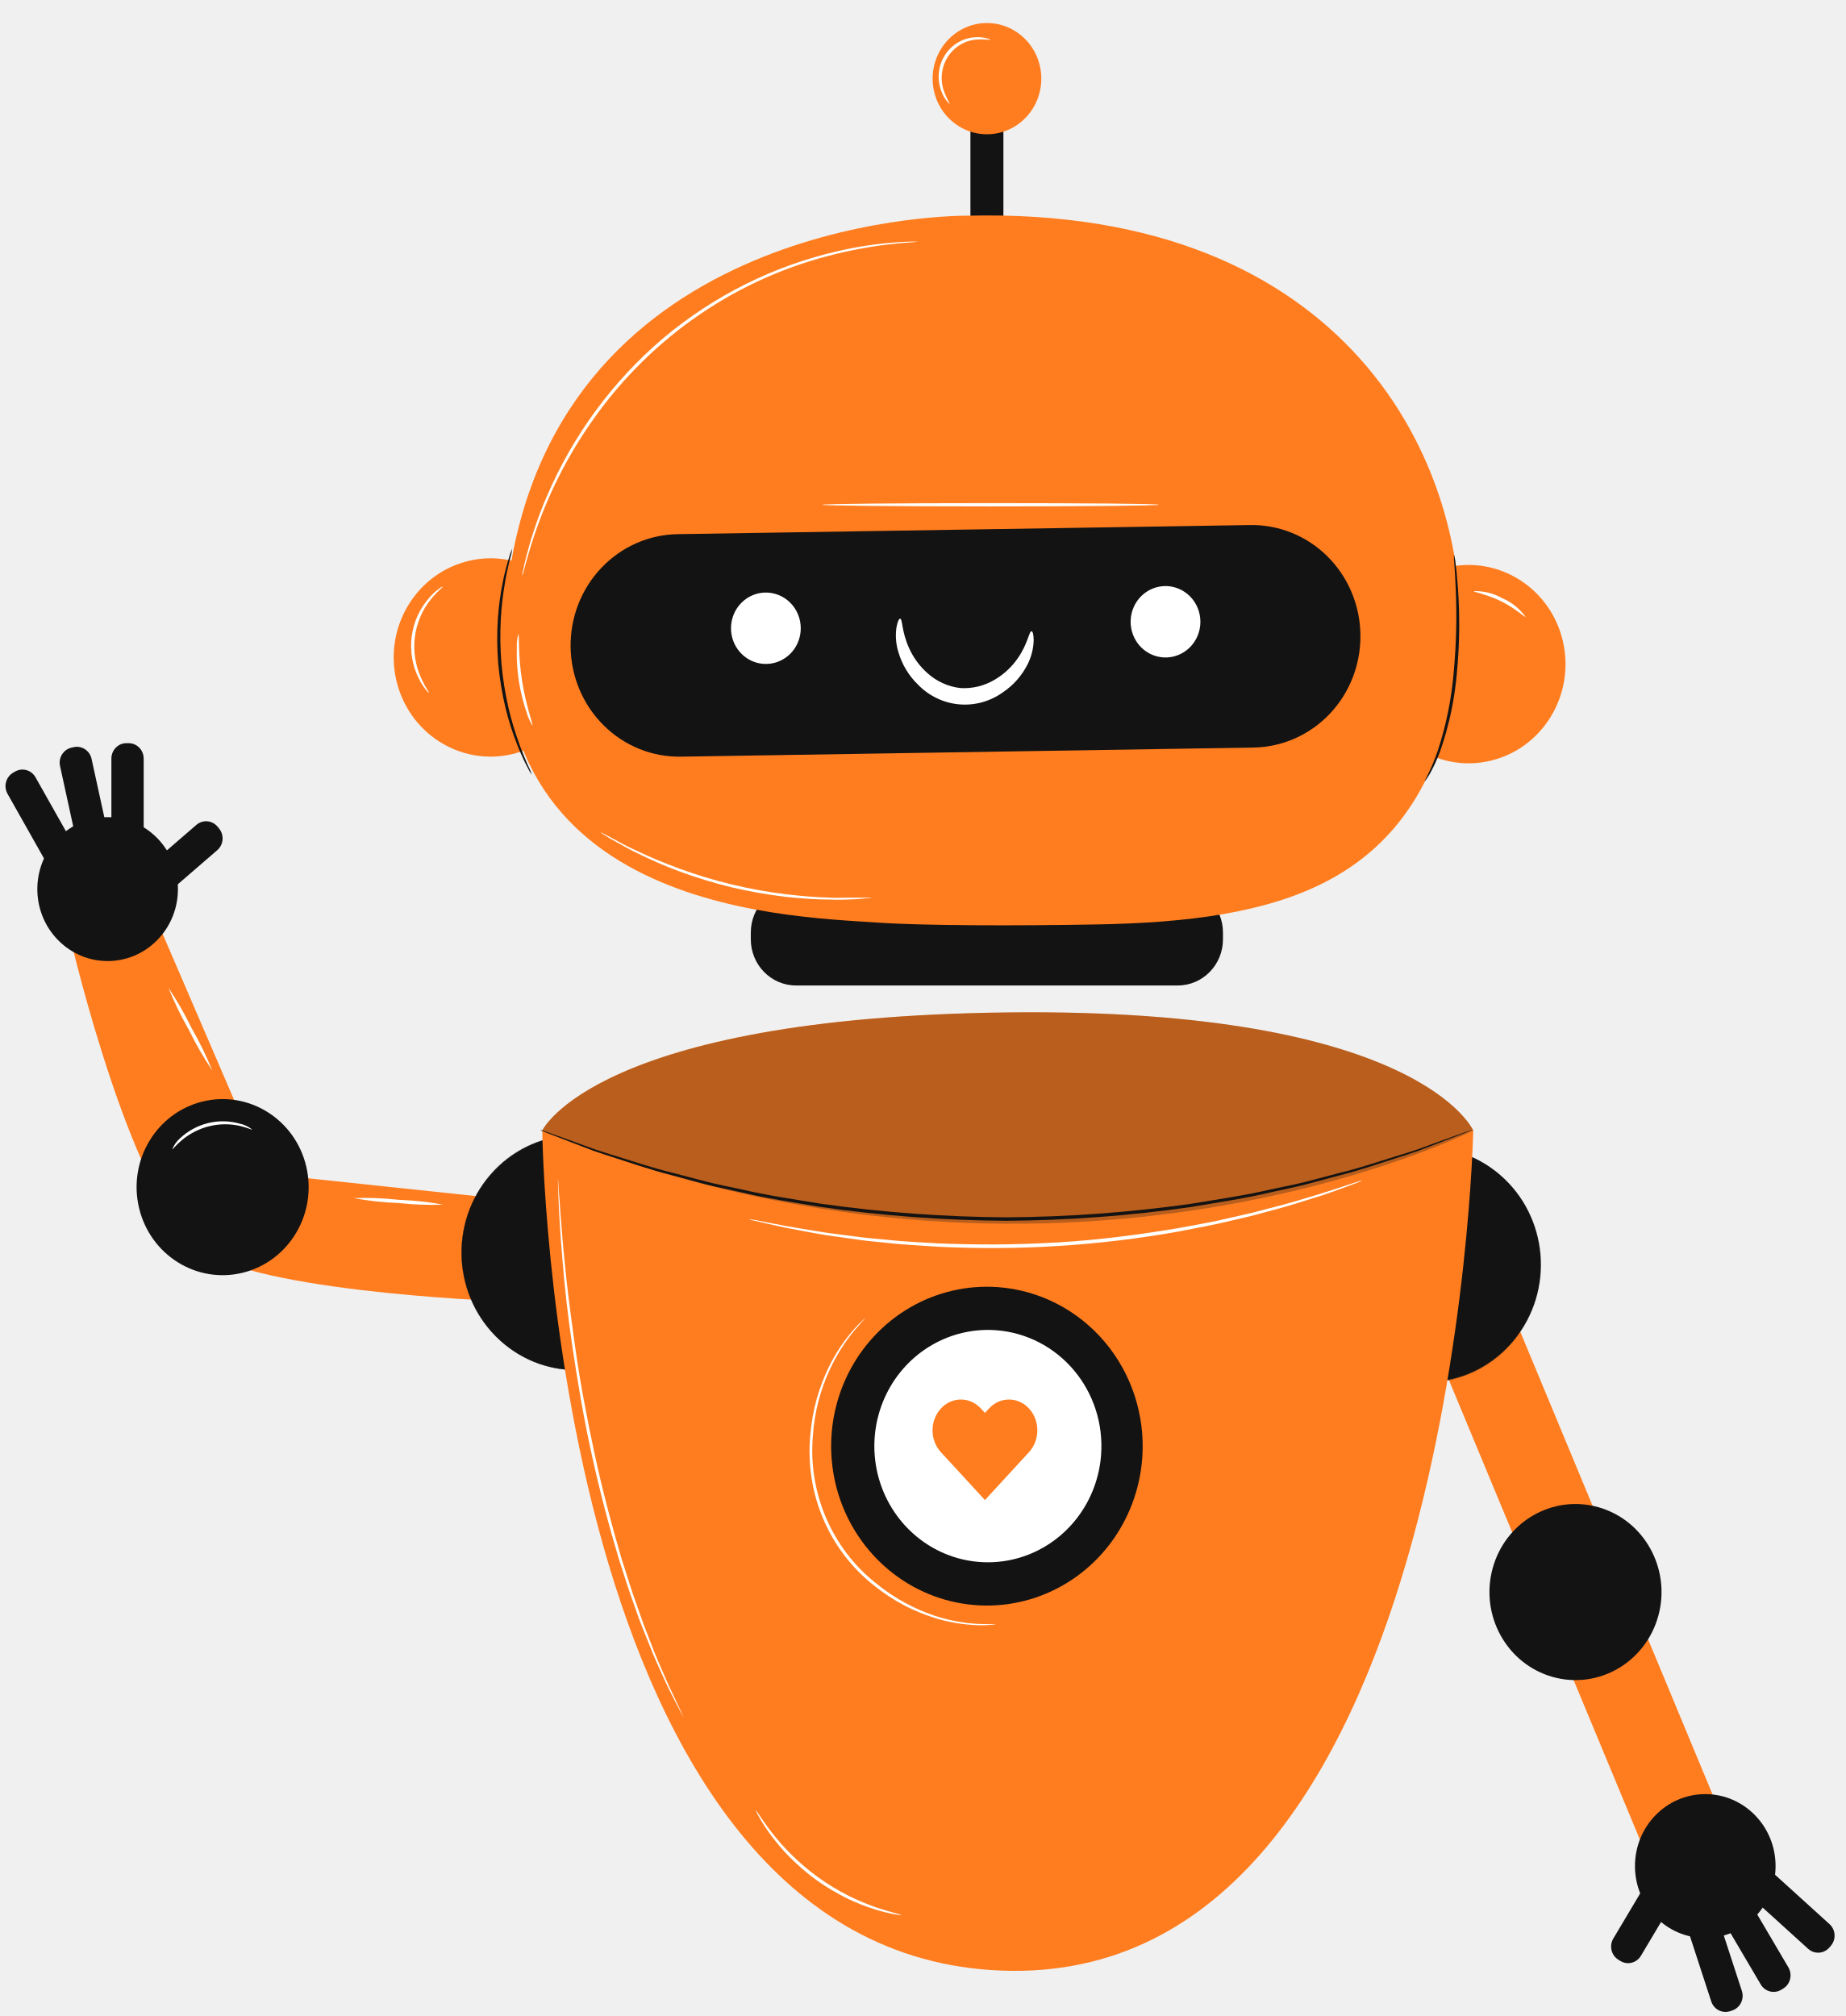
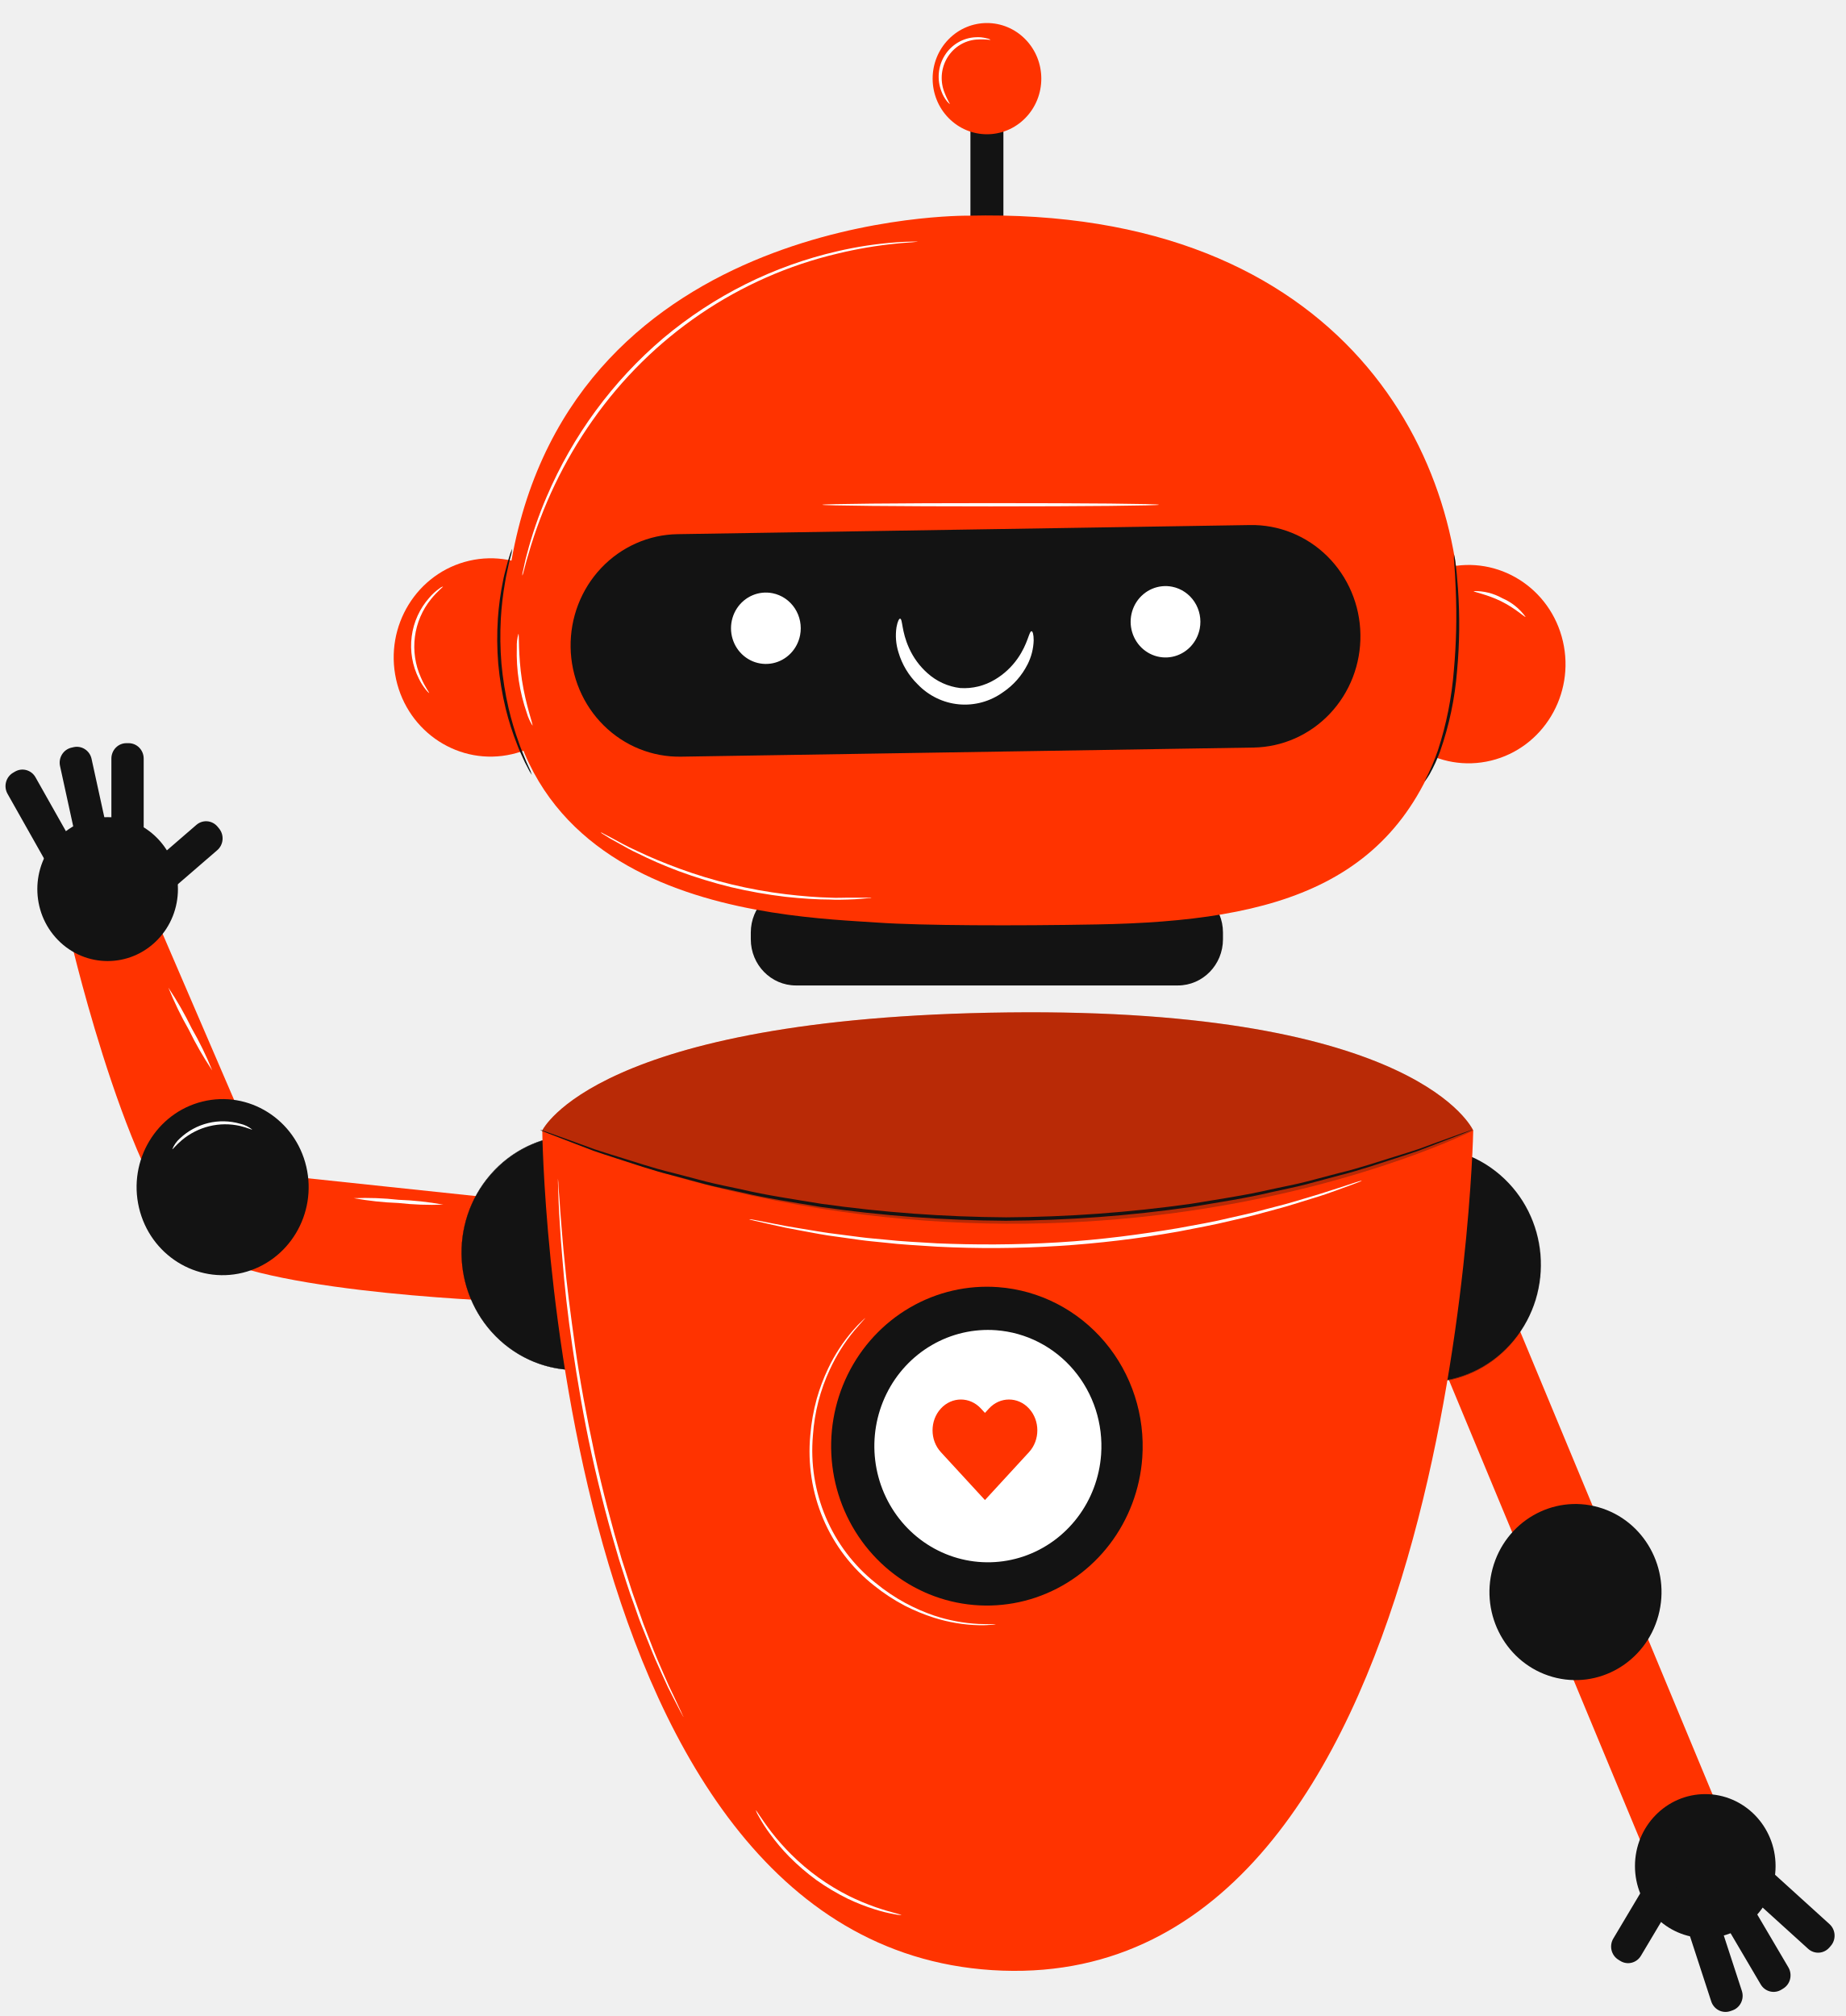
<svg xmlns="http://www.w3.org/2000/svg" width="141" height="154" viewBox="0 0 141 154" fill="none">
-   <path d="M40.066 91.761L20.312 89.668L11.946 70.232L5.445 71.965C5.445 71.965 10.248 92.505 15.623 95.687C20.997 98.87 39.358 99.441 39.358 99.441L40.066 91.761Z" fill="#FF7D1F" />
+   <path d="M40.066 91.761L20.312 89.668L11.946 70.232L5.445 71.965C5.445 71.965 10.248 92.505 15.623 95.687C20.997 98.87 39.358 99.441 39.358 99.441L40.066 91.761Z" fill="#ff3300" />
  <path d="M50.563 101.647C53.777 97.945 53.451 92.278 49.835 88.988C46.218 85.698 40.681 86.032 37.467 89.734C34.252 93.435 34.578 99.102 38.195 102.392C41.811 105.682 47.349 105.348 50.563 101.647Z" fill="#131313" />
  <path d="M44.025 104.664C41.995 104.664 40.028 103.944 38.458 102.626C36.889 101.307 35.815 99.473 35.419 97.435C35.023 95.397 35.329 93.282 36.286 91.45C37.243 89.617 38.791 88.181 40.667 87.386C42.542 86.591 44.63 86.486 46.572 87.089C48.515 87.692 50.193 88.966 51.321 90.694C52.449 92.421 52.957 94.496 52.758 96.564C52.559 98.631 51.665 100.564 50.23 102.034C49.417 102.87 48.45 103.533 47.385 103.985C46.32 104.436 45.178 104.667 44.025 104.664ZM44.025 86.731C42 86.729 40.038 87.445 38.471 88.758C36.905 90.071 35.831 91.899 35.434 93.931C35.037 95.963 35.341 98.073 36.293 99.902C37.246 101.73 38.788 103.164 40.658 103.959C42.528 104.755 44.609 104.861 46.547 104.262C48.485 103.663 50.16 102.394 51.287 100.672C52.414 98.951 52.922 96.882 52.726 94.82C52.53 92.757 51.641 90.828 50.211 89.361C49.401 88.526 48.437 87.864 47.375 87.412C46.313 86.96 45.175 86.729 44.025 86.731Z" fill="#131313" />
  <path d="M18.539 97.223C22.067 96.356 24.241 92.726 23.394 89.114C22.547 85.503 19 83.278 15.471 84.145C11.943 85.012 9.769 88.642 10.616 92.254C11.463 95.865 15.01 98.09 18.539 97.223Z" fill="#131313" />
  <path d="M12.018 71.804C14.116 69.658 14.116 66.178 12.018 64.032C9.921 61.885 6.521 61.885 4.424 64.032C2.327 66.178 2.327 69.658 4.424 71.804C6.521 73.951 9.921 73.951 12.018 71.804Z" fill="#131313" />
  <path d="M16.595 64.944L12.173 68.766L10.579 66.833L15 63.012C15.233 62.81 15.534 62.712 15.838 62.738C16.142 62.764 16.423 62.913 16.619 63.151L16.728 63.283C16.826 63.401 16.901 63.538 16.947 63.685C16.994 63.833 17.011 63.988 16.999 64.142C16.986 64.296 16.944 64.447 16.875 64.585C16.806 64.722 16.71 64.844 16.595 64.944Z" fill="#131313" />
  <path d="M10.975 57.946V63.706C10.975 63.75 10.957 63.793 10.927 63.825C10.896 63.856 10.854 63.874 10.81 63.874H8.672C8.628 63.874 8.587 63.856 8.556 63.825C8.525 63.793 8.508 63.75 8.508 63.706V57.946C8.508 57.634 8.629 57.334 8.844 57.114C9.06 56.893 9.352 56.77 9.657 56.77H9.826C10.13 56.77 10.423 56.893 10.638 57.114C10.854 57.334 10.975 57.634 10.975 57.946Z" fill="#131313" />
  <path d="M6.993 57.966L8.222 63.587C8.231 63.631 8.223 63.676 8.2 63.714C8.177 63.752 8.14 63.778 8.097 63.788L6.01 64.266C5.968 64.275 5.923 64.267 5.887 64.244C5.85 64.22 5.824 64.182 5.814 64.138L4.586 58.517C4.519 58.213 4.573 57.894 4.737 57.63C4.9 57.367 5.159 57.181 5.456 57.113L5.621 57.075C5.918 57.007 6.23 57.063 6.487 57.23C6.745 57.397 6.927 57.662 6.993 57.966Z" fill="#131313" />
  <path d="M2.711 59.375L5.525 64.364C5.547 64.402 5.553 64.448 5.542 64.491C5.53 64.534 5.503 64.571 5.465 64.593L3.613 65.688C3.575 65.71 3.531 65.716 3.488 65.704C3.446 65.693 3.411 65.665 3.389 65.626L0.575 60.638C0.422 60.368 0.381 60.047 0.46 59.745C0.539 59.444 0.731 59.187 0.995 59.031L1.142 58.945C1.406 58.789 1.719 58.747 2.014 58.828C2.308 58.908 2.559 59.105 2.711 59.375Z" fill="#131313" />
-   <path d="M125.919 142.111L131.832 139.537L114.771 98.479L108.858 101.053L125.919 142.111Z" fill="#FF7D1F" />
+   <path d="M125.919 142.111L131.832 139.537L114.771 98.479L108.858 101.053L125.919 142.111Z" fill="#ff3300" />
  <path d="M115.62 102.402C118.747 98.623 118.29 92.965 114.598 89.764C110.907 86.563 105.378 87.031 102.251 90.81C99.123 94.588 99.581 100.246 103.272 103.447C106.964 106.648 112.492 106.18 115.62 102.402Z" fill="#131313" />
  <path d="M108.956 105.606C107.581 105.607 106.226 105.277 104.999 104.644C103.771 104.011 102.707 103.091 101.89 101.96C101.073 100.828 100.527 99.516 100.297 98.13C100.066 96.743 100.156 95.32 100.561 93.975C101.04 92.39 101.94 90.971 103.16 89.877C104.38 88.784 105.873 88.058 107.472 87.78C109.071 87.503 110.714 87.684 112.218 88.305C113.723 88.926 115.029 89.961 115.993 91.296C116.957 92.632 117.54 94.214 117.677 95.868C117.815 97.522 117.502 99.183 116.773 100.666C116.043 102.148 114.927 103.395 113.547 104.267C112.167 105.139 110.578 105.603 108.956 105.606ZM108.956 87.663C107.337 87.665 105.75 88.126 104.372 88.996C102.993 89.866 101.878 91.11 101.149 92.59C100.421 94.07 100.108 95.728 100.245 97.379C100.382 99.03 100.964 100.61 101.926 101.943C102.888 103.276 104.193 104.309 105.695 104.929C107.196 105.548 108.837 105.728 110.433 105.45C112.029 105.172 113.519 104.447 114.736 103.354C115.953 102.261 116.85 100.844 117.327 99.26C118.009 96.991 117.782 94.538 116.698 92.439C115.614 90.341 113.761 88.768 111.545 88.067C110.697 87.798 109.815 87.662 108.928 87.663H108.956Z" fill="#131313" />
  <path d="M126.671 123.416C127.642 119.837 125.596 116.13 122.099 115.136C118.603 114.141 114.981 116.236 114.009 119.815C113.038 123.393 115.084 127.1 118.581 128.095C122.077 129.089 125.699 126.994 126.671 123.416Z" fill="#131313" />
  <path d="M130.253 148.043C133.219 148.043 135.623 145.582 135.623 142.546C135.623 139.511 133.219 137.05 130.253 137.05C127.287 137.05 124.883 139.511 124.883 142.546C124.883 145.582 127.287 148.043 130.253 148.043Z" fill="#131313" />
  <path d="M123.229 148.083L126.236 143.033L128.346 144.349L125.339 149.399C125.181 149.665 124.925 149.856 124.629 149.93C124.333 150.004 124.02 149.954 123.76 149.791L123.616 149.701C123.487 149.621 123.374 149.516 123.284 149.391C123.195 149.266 123.13 149.125 123.094 148.974C123.058 148.824 123.051 148.668 123.075 148.515C123.098 148.362 123.15 148.215 123.229 148.083Z" fill="#131313" />
  <path d="M130.713 152.899L128.931 147.435C128.917 147.393 128.92 147.346 128.94 147.307C128.959 147.267 128.993 147.236 129.035 147.222L131.063 146.529C131.104 146.515 131.149 146.518 131.188 146.538C131.227 146.558 131.257 146.593 131.271 146.635L133.053 152.099C133.099 152.246 133.116 152.401 133.104 152.555C133.091 152.709 133.049 152.859 132.98 152.996C132.911 153.133 132.816 153.256 132.701 153.355C132.586 153.455 132.453 153.531 132.309 153.578L132.149 153.633C131.863 153.726 131.553 153.702 131.285 153.565C131.017 153.428 130.811 153.188 130.713 152.899Z" fill="#131313" />
  <path d="M134.489 151.589L131.585 146.655C131.573 146.636 131.566 146.615 131.563 146.593C131.56 146.572 131.561 146.549 131.566 146.528C131.571 146.507 131.58 146.486 131.593 146.469C131.606 146.451 131.622 146.436 131.64 146.425L133.472 145.295C133.491 145.284 133.511 145.276 133.532 145.273C133.554 145.269 133.576 145.27 133.596 145.276C133.617 145.281 133.637 145.291 133.654 145.304C133.672 145.317 133.686 145.333 133.698 145.352L136.602 150.286C136.759 150.553 136.806 150.873 136.733 151.176C136.66 151.479 136.472 151.739 136.211 151.9L136.066 151.989C135.805 152.15 135.492 152.198 135.197 152.123C134.901 152.048 134.646 151.856 134.489 151.589Z" fill="#131313" />
  <path d="M138.111 148.868L133.898 145.048C133.866 145.019 133.846 144.977 133.843 144.933C133.841 144.888 133.856 144.845 133.884 144.811L135.299 143.177C135.328 143.143 135.369 143.123 135.412 143.12C135.456 143.118 135.499 143.133 135.531 143.162L139.743 146.982C139.971 147.189 140.11 147.48 140.128 147.791C140.147 148.103 140.044 148.409 139.841 148.642L139.73 148.771C139.527 149.003 139.243 149.144 138.94 149.162C138.636 149.18 138.338 149.074 138.111 148.868Z" fill="#131313" />
-   <path d="M41.42 86.358C41.42 86.358 42.053 149.306 76.566 150.535C111.08 151.764 112.529 86.809 112.529 86.358C112.529 86.358 108.453 76.974 76.975 77.338C45.495 77.703 41.42 86.358 41.42 86.358Z" fill="#FF7D1F" />
+   <path d="M41.42 86.358C41.42 86.358 42.053 149.306 76.566 150.535C111.08 151.764 112.529 86.809 112.529 86.358C112.529 86.358 108.453 76.974 76.975 77.338C45.495 77.703 41.42 86.358 41.42 86.358Z" fill="#ff3300" />
  <path d="M60.795 75.278H89.967C91.871 75.278 93.414 73.698 93.414 71.75V71.236C93.414 69.288 91.871 67.708 89.967 67.708H60.795C58.892 67.708 57.348 69.288 57.348 71.236V71.75C57.348 73.698 58.892 75.278 60.795 75.278Z" fill="#131313" />
  <path d="M74.124 19.305H76.643V6.272H74.124V19.305Z" fill="#131313" />
-   <path d="M113.888 58.102C117.865 57.135 120.322 53.051 119.377 48.981C118.432 44.911 114.442 42.396 110.466 43.364C106.489 44.331 104.032 48.415 104.977 52.484C105.922 56.554 109.912 59.07 113.888 58.102Z" fill="#FF7D1F" />
-   <path d="M39.111 57.609C43.097 56.684 45.595 52.627 44.691 48.547C43.787 44.467 39.823 41.91 35.837 42.836C31.851 43.761 29.352 47.819 30.256 51.898C31.16 55.978 35.125 58.535 39.111 57.609Z" fill="#FF7D1F" />
-   <path d="M73.919 16.476C73.919 16.476 43.828 16.107 39.072 42.8C34.317 69.493 59.755 69.974 67.076 70.478C70.392 70.708 77.492 70.732 83.758 70.617C97.631 70.372 107.433 67.626 110.768 54.455C111.165 52.91 111.414 51.33 111.513 49.736C112.39 35.278 102.856 15.766 73.919 16.476Z" fill="#FF7D1F" />
+   <path d="M113.888 58.102C117.865 57.135 120.322 53.051 119.377 48.981C118.432 44.911 114.442 42.396 110.466 43.364C106.489 44.331 104.032 48.415 104.977 52.484C105.922 56.554 109.912 59.07 113.888 58.102Z" fill="#ff3300" />
+   <path d="M39.111 57.609C43.097 56.684 45.595 52.627 44.691 48.547C43.787 44.467 39.823 41.91 35.837 42.836C31.851 43.761 29.352 47.819 30.256 51.898C31.16 55.978 35.125 58.535 39.111 57.609Z" fill="#ff3300" />
+   <path d="M73.919 16.476C73.919 16.476 43.828 16.107 39.072 42.8C34.317 69.493 59.755 69.974 67.076 70.478C70.392 70.708 77.492 70.732 83.758 70.617C97.631 70.372 107.433 67.626 110.768 54.455C111.165 52.91 111.414 51.33 111.513 49.736C112.39 35.278 102.856 15.766 73.919 16.476Z" fill="#ff3300" />
  <path d="M95.742 57.105L52.027 57.801C50.936 57.821 49.853 57.62 48.838 57.211C47.823 56.801 46.897 56.191 46.113 55.414C45.329 54.638 44.702 53.711 44.268 52.687C43.834 51.662 43.602 50.56 43.585 49.444C43.567 48.328 43.763 47.218 44.164 46.179C44.565 45.141 45.161 44.193 45.92 43.391C46.679 42.588 47.585 41.947 48.586 41.503C49.587 41.059 50.664 40.821 51.755 40.804L95.47 40.108C96.561 40.087 97.645 40.288 98.66 40.697C99.675 41.106 100.602 41.717 101.386 42.493C102.17 43.269 102.797 44.197 103.23 45.221C103.664 46.246 103.896 47.348 103.912 48.465C103.931 49.582 103.735 50.691 103.335 51.73C102.934 52.769 102.338 53.717 101.579 54.52C100.82 55.322 99.913 55.964 98.912 56.407C97.91 56.851 96.833 57.088 95.742 57.105Z" fill="#131313" />
  <path d="M61.114 48.517C61.012 49.046 60.759 49.533 60.388 49.915C60.016 50.297 59.542 50.558 59.026 50.664C58.509 50.77 57.973 50.718 57.486 50.513C56.999 50.307 56.582 49.959 56.288 49.511C55.995 49.064 55.837 48.537 55.836 47.998C55.835 47.459 55.99 46.931 56.281 46.482C56.573 46.033 56.988 45.682 57.474 45.475C57.96 45.267 58.496 45.212 59.013 45.316C59.356 45.385 59.683 45.522 59.974 45.72C60.266 45.919 60.516 46.174 60.711 46.471C60.906 46.768 61.042 47.102 61.111 47.453C61.18 47.804 61.181 48.166 61.114 48.517Z" fill="white" />
  <path d="M91.64 48.018C91.539 48.547 91.287 49.035 90.916 49.417C90.544 49.8 90.071 50.062 89.554 50.169C89.037 50.276 88.501 50.224 88.014 50.019C87.526 49.814 87.109 49.466 86.815 49.018C86.521 48.571 86.363 48.044 86.361 47.504C86.36 46.965 86.515 46.437 86.806 45.988C87.098 45.539 87.513 45.188 88 44.98C88.486 44.773 89.022 44.717 89.539 44.821C90.231 44.96 90.842 45.375 91.236 45.975C91.629 46.574 91.775 47.309 91.64 48.018Z" fill="white" />
  <path d="M87.25 111.356C87.078 113.758 86.215 116.054 84.769 117.954C83.322 119.854 81.358 121.272 79.124 122.03C76.89 122.787 74.487 122.849 72.219 122.209C69.95 121.568 67.918 120.254 66.38 118.431C64.841 116.609 63.865 114.361 63.575 111.971C63.285 109.58 63.694 107.156 64.75 105.004C65.806 102.852 67.462 101.068 69.509 99.879C71.555 98.69 73.9 98.149 76.247 98.324C79.394 98.559 82.321 100.065 84.384 102.509C86.448 104.952 87.478 108.135 87.25 111.356Z" fill="#131313" />
  <path d="M84.106 111.114C83.98 112.865 83.351 114.539 82.296 115.923C81.242 117.308 79.81 118.341 78.182 118.893C76.553 119.444 74.802 119.489 73.149 119.022C71.495 118.555 70.015 117.596 68.894 116.268C67.773 114.939 67.062 113.3 66.851 111.558C66.64 109.816 66.939 108.049 67.709 106.48C68.479 104.912 69.687 103.613 71.179 102.747C72.671 101.881 74.38 101.487 76.09 101.615C77.226 101.7 78.335 102.012 79.353 102.536C80.37 103.059 81.277 103.782 82.022 104.665C82.766 105.547 83.333 106.571 83.691 107.677C84.048 108.784 84.189 109.952 84.106 111.114Z" fill="white" />
-   <path d="M78.322 9.012C79.943 7.353 79.943 4.663 78.322 3.004C76.701 1.345 74.073 1.345 72.453 3.004C70.832 4.663 70.832 7.353 72.453 9.012C74.073 10.671 76.701 10.671 78.322 9.012Z" fill="#FF7D1F" />
+   <path d="M78.322 9.012C79.943 7.353 79.943 4.663 78.322 3.004C76.701 1.345 74.073 1.345 72.453 3.004C70.832 4.663 70.832 7.353 72.453 9.012C74.073 10.671 76.701 10.671 78.322 9.012Z" fill="#ff3300" />
  <path d="M68.754 47.26C68.951 47.283 68.853 48.219 69.434 49.501C69.763 50.237 70.243 50.891 70.841 51.421C71.542 52.052 72.414 52.449 73.341 52.559C74.273 52.62 75.201 52.393 76.005 51.906C76.685 51.501 77.273 50.953 77.731 50.298C78.528 49.16 78.598 48.205 78.795 48.219C78.875 48.219 78.955 48.459 78.955 48.911C78.937 49.553 78.776 50.184 78.486 50.754C78.049 51.616 77.403 52.348 76.61 52.88C75.629 53.587 74.435 53.914 73.241 53.803C72.046 53.691 70.93 53.148 70.091 52.271C69.406 51.6 68.902 50.761 68.627 49.832C68.432 49.213 68.38 48.556 68.477 47.912C68.557 47.466 68.679 47.245 68.754 47.26Z" fill="white" />
  <path d="M108.817 59.698C108.77 59.698 109.31 58.834 109.83 57.322C110.478 55.341 110.887 53.288 111.05 51.206C111.238 49.132 111.285 47.047 111.19 44.966C111.158 44.164 111.12 43.526 111.083 43.046C111.051 42.814 111.043 42.579 111.059 42.345C111.119 42.571 111.158 42.803 111.176 43.036C111.242 43.483 111.308 44.131 111.364 44.956C111.511 47.054 111.488 49.161 111.294 51.254C111.129 53.355 110.692 55.425 109.994 57.408C109.774 58.006 109.507 58.586 109.197 59.141C109.086 59.337 108.959 59.523 108.817 59.698Z" fill="#131313" />
  <path d="M39.127 41.908C39.101 42.141 39.052 42.371 38.982 42.594C38.921 42.81 38.855 43.074 38.794 43.391C38.733 43.708 38.64 44.053 38.583 44.452C38.419 45.377 38.309 46.312 38.255 47.25C38.192 48.399 38.208 49.55 38.302 50.697C38.407 51.841 38.588 52.977 38.846 54.095C39.061 55.01 39.331 55.911 39.653 56.793C39.779 57.172 39.925 57.503 40.042 57.801C40.159 58.099 40.272 58.348 40.365 58.55C40.472 58.757 40.56 58.974 40.628 59.198C40.495 59.007 40.379 58.805 40.281 58.593C40.148 58.353 40.028 58.106 39.92 57.854C39.789 57.566 39.629 57.234 39.493 56.855C39.145 55.976 38.857 55.073 38.63 54.153C38.356 53.023 38.164 51.875 38.058 50.716C37.962 49.558 37.953 48.395 38.03 47.236C38.095 46.289 38.224 45.347 38.414 44.418C38.485 44.02 38.583 43.669 38.663 43.357C38.743 43.045 38.818 42.781 38.888 42.565C38.95 42.34 39.03 42.12 39.127 41.908Z" fill="#131313" />
  <path d="M41.258 86.304L41.436 86.356L41.961 86.539L43.959 87.259L45.404 87.787C45.934 87.969 46.52 88.142 47.144 88.339C48.396 88.718 49.808 89.213 51.412 89.597L53.911 90.254C54.784 90.48 55.703 90.648 56.65 90.859C58.526 91.301 60.585 91.603 62.747 91.958C67.423 92.615 72.135 92.96 76.855 92.99C81.574 92.962 86.287 92.617 90.962 91.958C93.11 91.603 95.155 91.305 97.059 90.859C97.997 90.653 98.935 90.485 99.798 90.259L102.302 89.601C103.902 89.217 105.313 88.723 106.565 88.344C107.189 88.147 107.775 87.974 108.305 87.792L109.75 87.264L111.748 86.544L112.273 86.361C112.332 86.337 112.393 86.32 112.456 86.308L112.282 86.385L111.767 86.592L109.783 87.355L108.305 87.921C107.78 88.109 107.194 88.286 106.57 88.493C105.318 88.886 103.911 89.39 102.307 89.789L99.802 90.461C98.935 90.691 98.011 90.864 97.064 91.08C95.188 91.531 93.124 91.838 90.967 92.203C86.281 92.876 81.557 93.227 76.826 93.254C72.097 93.224 67.375 92.871 62.691 92.198C60.538 91.838 58.47 91.526 56.594 91.075C55.656 90.859 54.718 90.686 53.855 90.456L51.351 89.784C49.747 89.385 48.34 88.881 47.087 88.488C46.464 88.281 45.882 88.104 45.352 87.916L43.912 87.365L41.928 86.601L41.413 86.395C41.358 86.37 41.306 86.339 41.258 86.304Z" fill="#131313" />
  <g opacity="0.3">
    <path d="M41.42 86.357C41.42 86.357 45.495 77.717 76.975 77.338C108.453 76.959 112.529 86.357 112.529 86.357C112.529 86.357 80.759 102.385 41.42 86.357Z" fill="#131313" />
  </g>
  <path d="M70.103 18.474C70.067 18.477 70.031 18.477 69.995 18.474L69.68 18.507C69.399 18.536 68.986 18.546 68.456 18.608C66.961 18.757 65.477 19.009 64.015 19.362C56.452 21.134 49.782 25.671 45.255 32.12C43.068 35.22 41.413 38.677 40.359 42.345C40.195 42.863 40.106 43.276 40.026 43.55L39.937 43.866C39.928 43.903 39.916 43.938 39.899 43.972C39.893 43.935 39.893 43.898 39.899 43.861C39.899 43.775 39.937 43.669 39.965 43.54C40.031 43.261 40.101 42.844 40.251 42.316C40.642 40.825 41.144 39.366 41.752 37.953C43.756 33.256 46.808 29.105 50.663 25.832C54.533 22.585 59.093 20.309 63.977 19.189C65.448 18.847 66.942 18.621 68.447 18.512C68.982 18.464 69.385 18.469 69.676 18.455H69.995C70.07 18.464 70.103 18.469 70.103 18.474Z" fill="white" />
  <path d="M40.671 55.424C40.483 55.127 40.338 54.804 40.239 54.464C39.683 52.86 39.424 51.164 39.475 49.462C39.462 49.109 39.503 48.756 39.597 48.416C39.672 48.416 39.569 50.019 39.869 51.959C40.169 53.898 40.741 55.395 40.671 55.424Z" fill="white" />
  <path d="M32.779 52.944C32.779 52.944 32.671 52.867 32.526 52.684C32.319 52.426 32.141 52.144 31.996 51.844C31.495 50.852 31.303 49.727 31.447 48.619C31.59 47.512 32.062 46.477 32.798 45.652C33.013 45.4 33.257 45.174 33.525 44.98C33.617 44.901 33.721 44.839 33.834 44.798C33.862 44.836 33.44 45.129 32.929 45.758C32.258 46.58 31.829 47.581 31.691 48.643C31.553 49.705 31.713 50.785 32.151 51.758C32.479 52.521 32.812 52.915 32.779 52.944Z" fill="white" />
  <path d="M75.654 3.048C75.288 3.007 74.919 2.998 74.552 3.024C74.114 3.063 73.692 3.204 73.316 3.437C72.94 3.669 72.621 3.987 72.384 4.365C72.147 4.743 71.997 5.172 71.947 5.618C71.897 6.065 71.947 6.517 72.094 6.941C72.221 7.292 72.378 7.631 72.563 7.953C72.563 7.953 72.469 7.896 72.338 7.742C72.158 7.52 72.015 7.269 71.916 6.998C71.737 6.55 71.666 6.064 71.71 5.582C71.753 5.1 71.909 4.636 72.165 4.228C72.421 3.821 72.769 3.483 73.179 3.242C73.59 3.001 74.051 2.866 74.524 2.846C74.804 2.826 75.087 2.854 75.359 2.928C75.57 2.961 75.654 3.033 75.654 3.048Z" fill="white" />
  <path d="M116.528 47.121C116.476 47.179 115.749 46.464 114.652 45.926C113.554 45.388 112.555 45.23 112.565 45.153C113.329 45.134 114.085 45.323 114.755 45.7C115.46 46.002 116.072 46.493 116.528 47.121Z" fill="white" />
  <path d="M52.205 131.158C52.184 131.129 52.165 131.098 52.149 131.066L51.994 130.783C51.854 130.51 51.666 130.145 51.422 129.679C51.3 129.439 51.169 129.17 51.019 128.882L50.578 127.922C50.259 127.226 49.903 126.434 49.551 125.522C49.373 125.076 49.185 124.605 48.988 124.121C48.791 123.636 48.622 123.108 48.43 122.575C48.027 121.514 47.684 120.348 47.285 119.138C46.549 116.69 45.827 113.978 45.194 111.098C44.561 108.218 44.101 105.439 43.726 102.909C43.351 100.379 43.107 98.109 42.957 96.16C42.868 95.2 42.811 94.326 42.764 93.558C42.718 92.79 42.675 92.118 42.661 91.59C42.647 91.062 42.633 90.654 42.619 90.347V90.025C42.614 89.989 42.614 89.952 42.619 89.915C42.624 89.952 42.624 89.989 42.619 90.025L42.647 90.347C42.647 90.65 42.699 91.067 42.732 91.585C42.764 92.104 42.811 92.785 42.877 93.549C42.943 94.312 43.004 95.186 43.107 96.146C43.276 98.066 43.576 100.35 43.928 102.866C44.279 105.381 44.791 108.146 45.41 111.026C46.029 113.906 46.756 116.613 47.473 119.056C47.872 120.266 48.205 121.428 48.599 122.489C48.786 123.026 48.965 123.54 49.143 124.034L49.687 125.445C50.025 126.343 50.371 127.14 50.681 127.845L51.103 128.805C51.239 129.098 51.37 129.367 51.488 129.612L52.013 130.735L52.144 131.028C52.173 131.067 52.194 131.111 52.205 131.158Z" fill="white" />
  <path d="M33.854 92.02C32.709 92.065 31.564 92.023 30.425 91.895C29.282 91.855 28.142 91.731 27.016 91.526C28.16 91.482 29.306 91.523 30.444 91.651C31.588 91.691 32.727 91.815 33.854 92.02Z" fill="white" />
  <path d="M16.213 81.774C15.547 80.782 14.95 79.744 14.426 78.668C13.831 77.631 13.308 76.553 12.859 75.442C13.523 76.436 14.118 77.475 14.642 78.553C15.239 79.587 15.764 80.663 16.213 81.774Z" fill="white" />
  <path d="M68.853 146.29C68.668 146.287 68.485 146.264 68.304 146.223C67.808 146.133 67.318 146.011 66.836 145.858C66.121 145.636 65.422 145.361 64.745 145.038C63.919 144.63 63.126 144.158 62.372 143.626C61.626 143.081 60.923 142.476 60.27 141.817C59.742 141.275 59.253 140.694 58.807 140.079C58.502 139.669 58.224 139.237 57.977 138.788C57.876 138.63 57.792 138.461 57.728 138.284C57.766 138.26 58.16 138.956 58.943 139.973C59.404 140.565 59.9 141.126 60.43 141.653C61.728 142.944 63.218 144.017 64.843 144.831C65.507 145.159 66.19 145.446 66.888 145.69C68.089 146.103 68.862 146.242 68.853 146.29Z" fill="white" />
  <path d="M76.051 124.086C75.943 124.105 75.833 124.116 75.723 124.119C75.411 124.146 75.098 124.156 74.785 124.148C73.619 124.122 72.462 123.93 71.347 123.577C70.577 123.332 69.828 123.023 69.106 122.655C68.278 122.22 67.492 121.704 66.76 121.115C65.065 119.782 63.729 118.029 62.877 116.023C62.026 114.016 61.687 111.82 61.892 109.642C61.969 108.697 62.134 107.762 62.385 106.849C62.61 106.057 62.9 105.286 63.252 104.545C63.761 103.469 64.415 102.472 65.194 101.583C65.403 101.34 65.626 101.109 65.86 100.892C65.938 100.812 66.021 100.738 66.109 100.671C66.109 100.671 65.799 101.012 65.264 101.631C64.514 102.534 63.883 103.535 63.389 104.607C62.651 106.187 62.212 107.895 62.094 109.642C61.904 111.781 62.242 113.935 63.078 115.906C63.914 117.876 65.221 119.599 66.878 120.918C67.588 121.503 68.351 122.017 69.157 122.454C69.863 122.835 70.599 123.156 71.357 123.414C72.455 123.778 73.595 123.993 74.748 124.052C75.596 124.086 76.051 124.057 76.051 124.086Z" fill="white" />
  <path d="M19.262 86.285C19.262 86.324 18.901 86.146 18.324 86.007C17.552 85.834 16.752 85.842 15.983 86.031C15.215 86.22 14.498 86.584 13.887 87.097C13.418 87.495 13.193 87.812 13.16 87.788C13.289 87.47 13.488 87.187 13.742 86.962C14.35 86.391 15.092 85.987 15.895 85.791C16.698 85.594 17.538 85.611 18.333 85.839C18.672 85.913 18.99 86.065 19.262 86.285Z" fill="white" />
  <path d="M88.527 38.558C88.527 38.625 82.768 38.683 75.667 38.683C68.567 38.683 62.803 38.625 62.803 38.558C62.803 38.491 68.562 38.433 75.667 38.433C82.773 38.433 88.527 38.481 88.527 38.558Z" fill="white" />
  <path d="M66.577 68.572C66.507 68.592 66.434 68.603 66.361 68.606L65.733 68.663C65.461 68.687 65.128 68.706 64.738 68.716C64.349 68.725 63.908 68.745 63.42 68.716C62.44 68.716 61.277 68.644 59.987 68.505C58.592 68.338 57.206 68.093 55.837 67.77C54.471 67.435 53.124 67.022 51.803 66.532C50.727 66.129 49.672 65.669 48.642 65.154C48.173 64.943 47.812 64.722 47.47 64.535C47.128 64.348 46.837 64.18 46.602 64.055L46.063 63.719C45.999 63.683 45.939 63.639 45.885 63.589C45.885 63.589 45.96 63.589 46.086 63.676L46.649 63.969C46.888 64.103 47.184 64.261 47.531 64.449C47.878 64.636 48.272 64.828 48.718 65.029C49.599 65.452 50.673 65.903 51.883 66.349C54.513 67.314 57.241 67.971 60.016 68.308C61.291 68.462 62.45 68.548 63.42 68.572C63.889 68.601 64.359 68.572 64.738 68.572C65.118 68.572 65.456 68.572 65.728 68.572H66.356C66.429 68.559 66.504 68.559 66.577 68.572Z" fill="white" />
  <path d="M104.021 90.201C103.986 90.225 103.948 90.242 103.908 90.254L103.57 90.384L102.267 90.864C101.699 91.075 101.005 91.32 100.184 91.564C99.363 91.809 98.439 92.126 97.394 92.395L95.762 92.836C95.194 92.985 94.594 93.11 93.979 93.259C92.751 93.561 91.419 93.801 90.021 94.075C83.933 95.16 77.747 95.548 71.576 95.232C70.168 95.141 68.804 95.069 67.547 94.92C66.918 94.853 66.309 94.805 65.727 94.723L64.053 94.488C62.983 94.358 62.027 94.161 61.187 94.008C60.348 93.854 59.621 93.71 59.035 93.571L57.684 93.264L57.332 93.177C57.291 93.17 57.252 93.157 57.215 93.139C57.257 93.135 57.299 93.135 57.342 93.139L57.693 93.201L59.053 93.465C59.644 93.585 60.367 93.724 61.211 93.854C62.055 93.984 63.007 94.171 64.076 94.291L65.746 94.507C66.327 94.584 66.937 94.627 67.566 94.689C68.818 94.829 70.168 94.891 71.585 94.977C74.422 95.097 77.541 95.102 80.815 94.905C84.088 94.709 87.179 94.291 89.979 93.82C91.386 93.556 92.708 93.34 93.937 93.033C94.552 92.889 95.152 92.769 95.719 92.625L97.352 92.198C98.397 91.944 99.321 91.646 100.142 91.406C100.963 91.166 101.666 90.926 102.234 90.748L103.552 90.316L103.899 90.211L104.021 90.201Z" fill="white" />
  <g clip-path="url(#clip0_1403_11025)">
-     <path d="M75.539 107.597L75.233 107.93L74.926 107.597C74.081 106.678 72.71 106.678 71.865 107.597C71.019 108.517 71.019 110.007 71.865 110.927L72.171 111.26L75.233 114.588L78.294 111.259L78.6 110.926C79.446 110.007 79.446 108.517 78.6 107.597C77.755 106.678 76.384 106.678 75.539 107.597Z" fill="#FF7D1F" />
+     <path d="M75.539 107.597L75.233 107.93L74.926 107.597C74.081 106.678 72.71 106.678 71.865 107.597C71.019 108.517 71.019 110.007 71.865 110.927L72.171 111.26L75.233 114.588L78.294 111.259L78.6 110.926C79.446 110.007 79.446 108.517 78.6 107.597C77.755 106.678 76.384 106.678 75.539 107.597Z" fill="#ff3300" />
  </g>
  <defs>
    <clipPath id="clip0_1403_11025">
      <rect width="8.004" height="8.193" fill="white" transform="translate(71.2305 106.396)" />
    </clipPath>
  </defs>
</svg>
